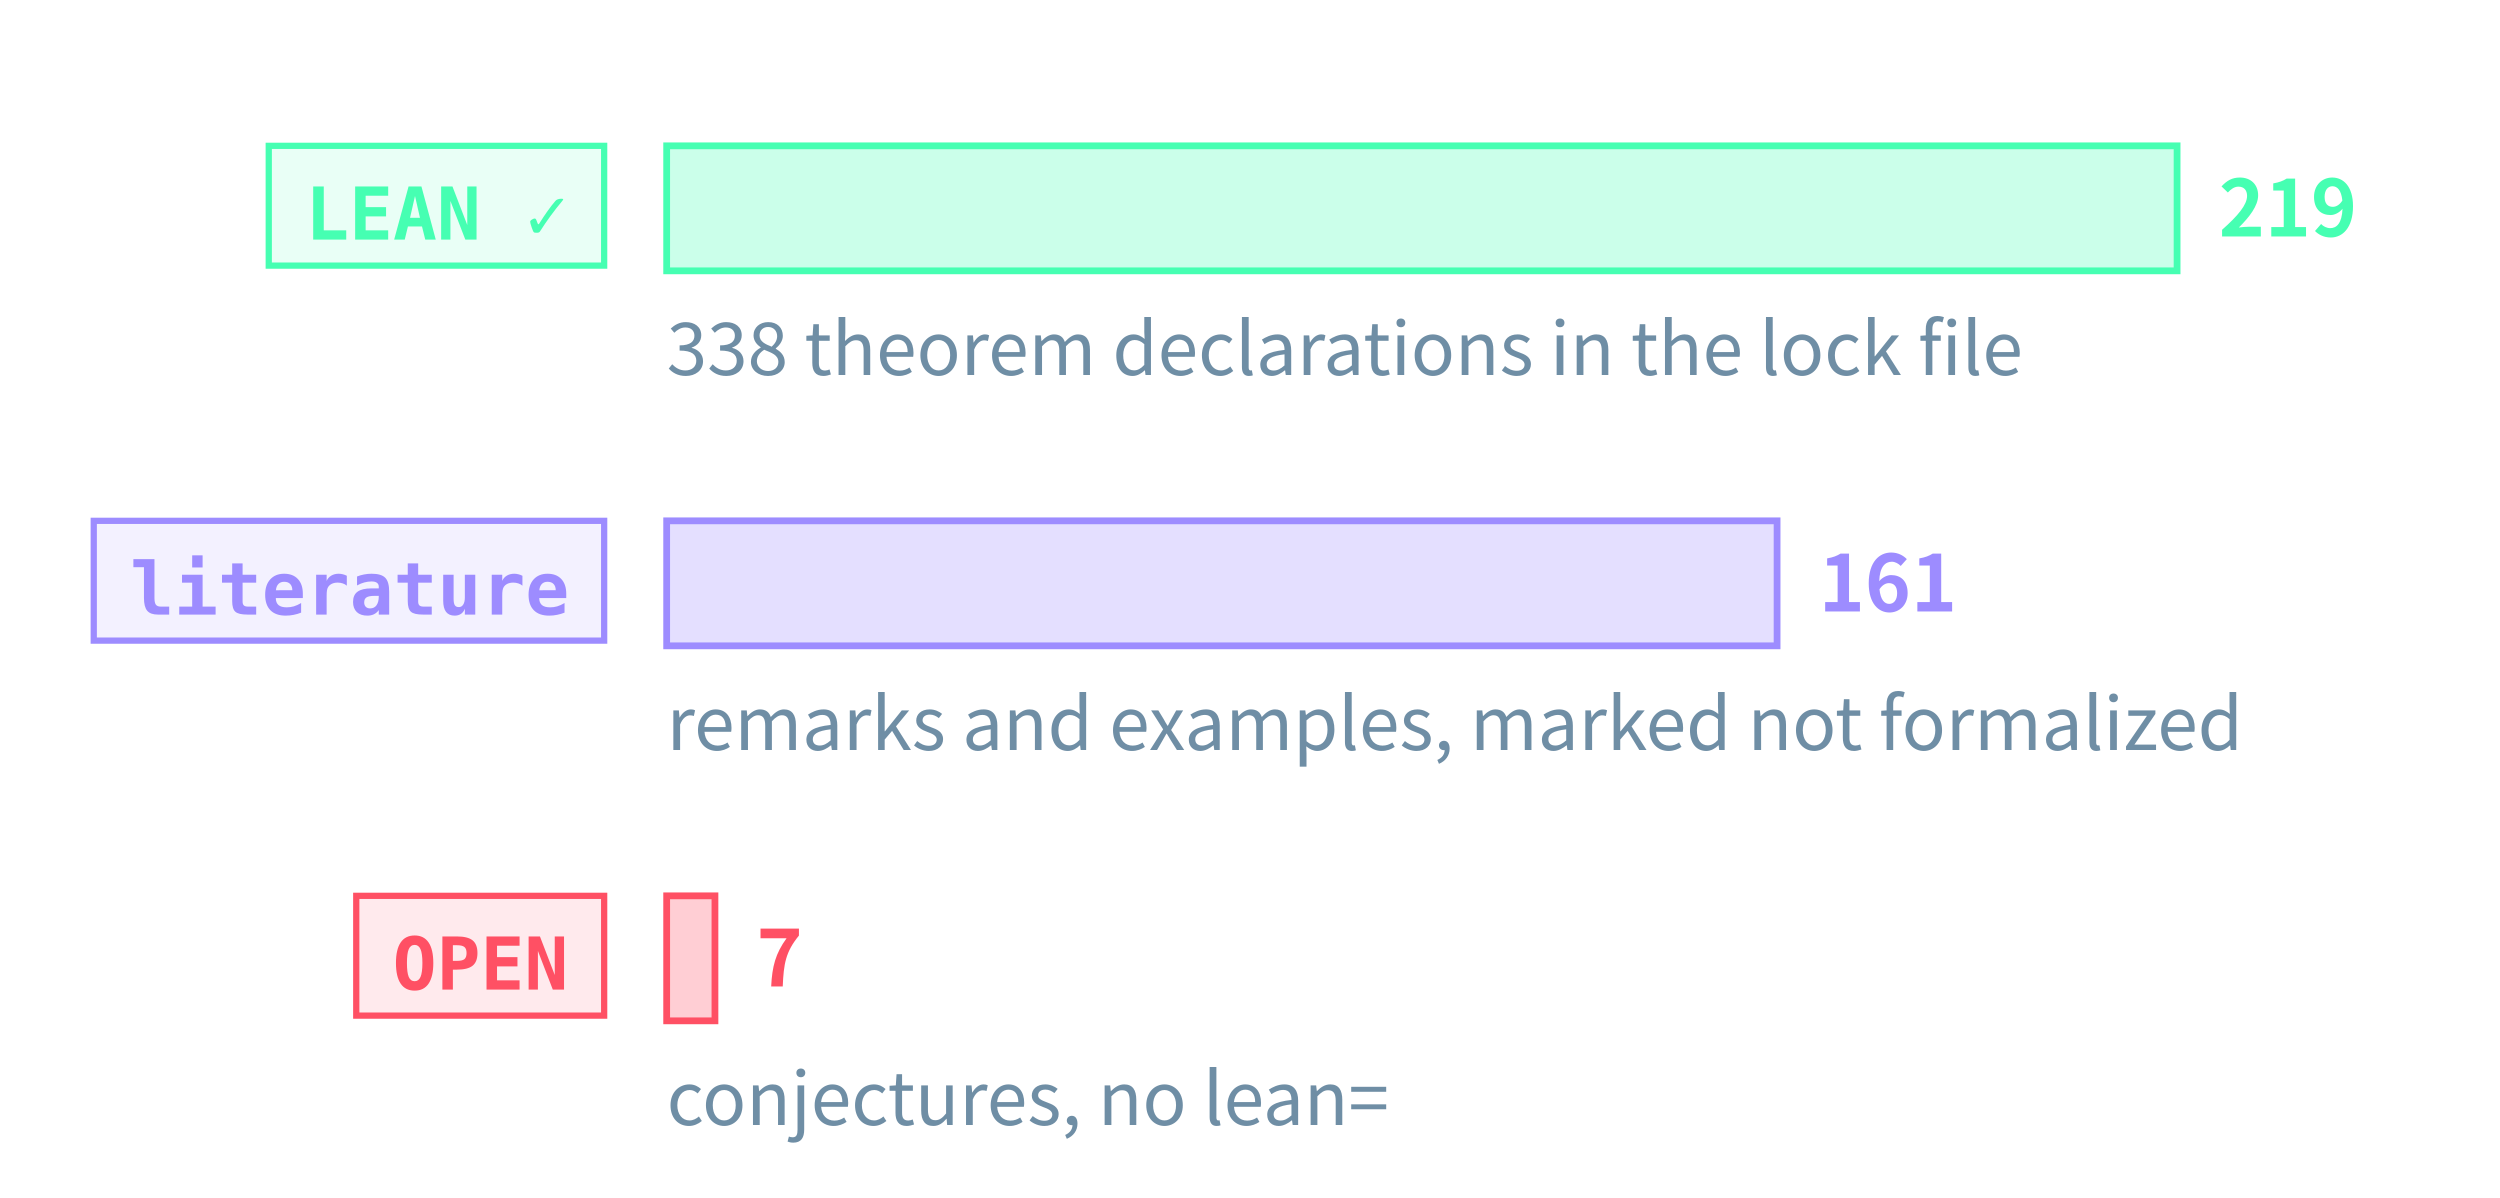
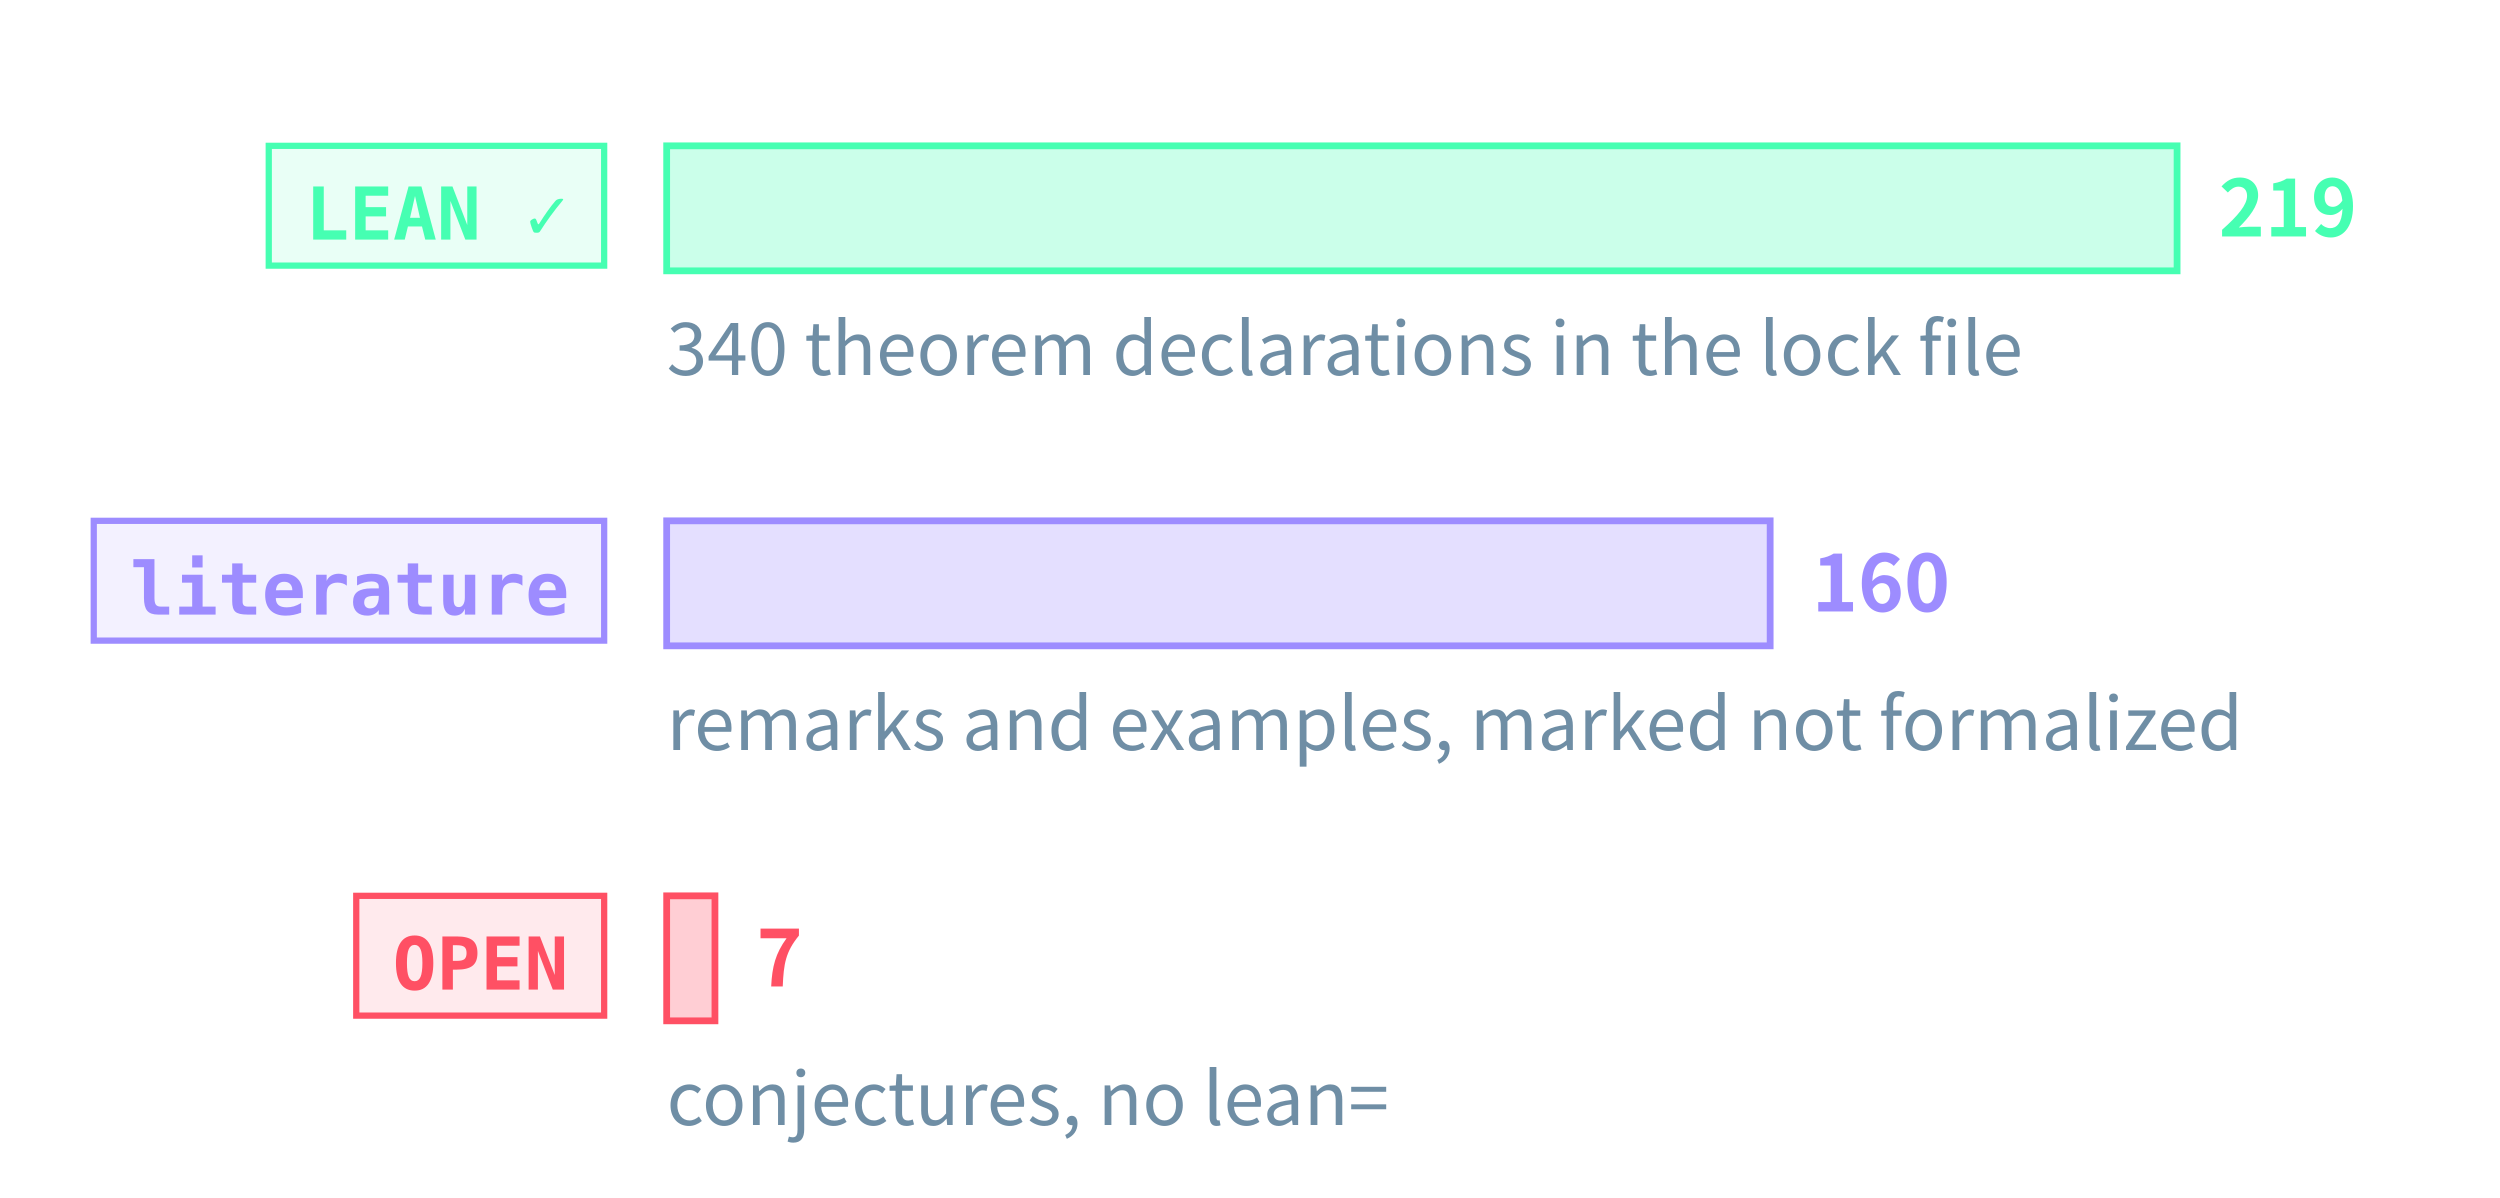
<svg xmlns="http://www.w3.org/2000/svg" class="tr-fig" data-tr-fig="prelude-three-tiers" data-lang="en" viewBox="0 0 480 230" width="480" height="230" font-family="'Noto Sans SC', 'Noto Sans CJK SC', 'Source Sans 3', 'PingFang SC', 'Microsoft YaHei', system-ui, sans-serif" role="img" aria-label="Three bars, each with a tag. The top bar is green, tagged LEAN ✓: the theorems, lemmas, propositions and corollaries with a Lean reference, the longest. The middle bar is violet, tagged “literature”: the remarks and examples marked as literature results. The bottom bar is red, tagged OPEN: the open conjectures, very short. Each bar ends in its count; under the green bar a note gives the number of theorem declarations in the lock file.">
  <style>.ts-ink{stroke:#d4efff}.tf-ink{fill:#d4efff}.ts-dim{stroke:#6f8ea5}.tf-dim{fill:#6f8ea5}.ts-faint{stroke:#34506a}.tf-faint{fill:#34506a}.ts-edge{stroke:#143049}.tf-edge{fill:#143049}.ts-hot{stroke:#1f5d7c}.tf-hot{fill:#1f5d7c}.ts-bg{stroke:#03060c}.tf-bg{fill:#03060c}.ts-panel{stroke:#07101b}.tf-panel{fill:#07101b}.ts-sheet{stroke:#050c16}.tf-sheet{fill:#050c16}.ts-cyan{stroke:#19f0ff}.tf-cyan{fill:#19f0ff}.ts-magenta{stroke:#ff2fd0}.tf-magenta{fill:#ff2fd0}.ts-amber{stroke:#ffc83d}.tf-amber{fill:#ffc83d}.ts-violet{stroke:#9d8cff}.tf-violet{fill:#9d8cff}.ts-ok{stroke:#46ffb2}.tf-ok{fill:#46ffb2}.ts-warn{stroke:#ff5064}.tf-warn{fill:#ff5064}.ts-blue{stroke:#2a7bff}.tf-blue{fill:#2a7bff}.ts-orange{stroke:#ff8a3c}.tf-orange{fill:#ff8a3c}.ts-sigma{stroke:#cfe3ff}.tf-sigma{fill:#cfe3ff}</style>
  <rect x="51.6" y="28" width="64.4" height="23" class="ts-ok tf-ok" stroke-width="1.2" fill-opacity="0.12" />
  <text class="tf-ok tr-fig-mono" x="58.6" y="46" font-size="14" font-family="'JetBrains Mono', 'DejaVu Sans Mono', ui-monospace, Menlo, Consolas, monospace" font-weight="600">LEAN ✓</text>
  <rect x="128" y="28" width="290" height="24" class="ts-ok tf-ok" stroke-width="1.3" fill-opacity="0.28" />
  <text class="tf-ok" x="426" y="45.4" font-size="15" font-weight="600">219</text>
  <rect x="18" y="100" width="98" height="23" class="ts-violet tf-violet" stroke-width="1.2" fill-opacity="0.12" />
  <text class="tf-violet tr-fig-mono" x="25" y="118" font-size="14" font-family="'JetBrains Mono', 'DejaVu Sans Mono', ui-monospace, Menlo, Consolas, monospace" font-weight="600">literature</text>
-   <rect x="128" y="100" width="213.2" height="24" class="ts-violet tf-violet" stroke-width="1.3" fill-opacity="0.28" />
-   <text class="tf-violet" x="349.2" y="117.4" font-size="15" font-weight="600">161</text>
+   <rect x="128" y="100" width="211.87" height="24" class="ts-violet tf-violet" stroke-width="1.3" fill-opacity="0.28" />
+   <text class="tf-violet" x="347.87" y="117.4" font-size="15" font-weight="600">160</text>
  <rect x="68.4" y="172" width="47.6" height="23" class="ts-warn tf-warn" stroke-width="1.2" fill-opacity="0.12" />
  <text class="tf-warn tr-fig-mono" x="75.4" y="190" font-size="14" font-family="'JetBrains Mono', 'DejaVu Sans Mono', ui-monospace, Menlo, Consolas, monospace" font-weight="600">OPEN</text>
  <rect x="128" y="172" width="9.27" height="24" class="ts-warn tf-warn" stroke-width="1.3" fill-opacity="0.28" />
  <text class="tf-warn" x="145.27" y="189.4" font-size="15" font-weight="600">7</text>
-   <text class="tf-dim" x="128" y="72" font-size="14">338 theorem declarations in the lock file</text>
+   <text class="tf-dim" x="128" y="72" font-size="14">340 theorem declarations in the lock file</text>
  <text class="tf-dim" x="128" y="144" font-size="14">remarks and examples, marked not formalized</text>
  <text class="tf-dim" x="128" y="216" font-size="14">conjectures, no lean=</text>
</svg>
